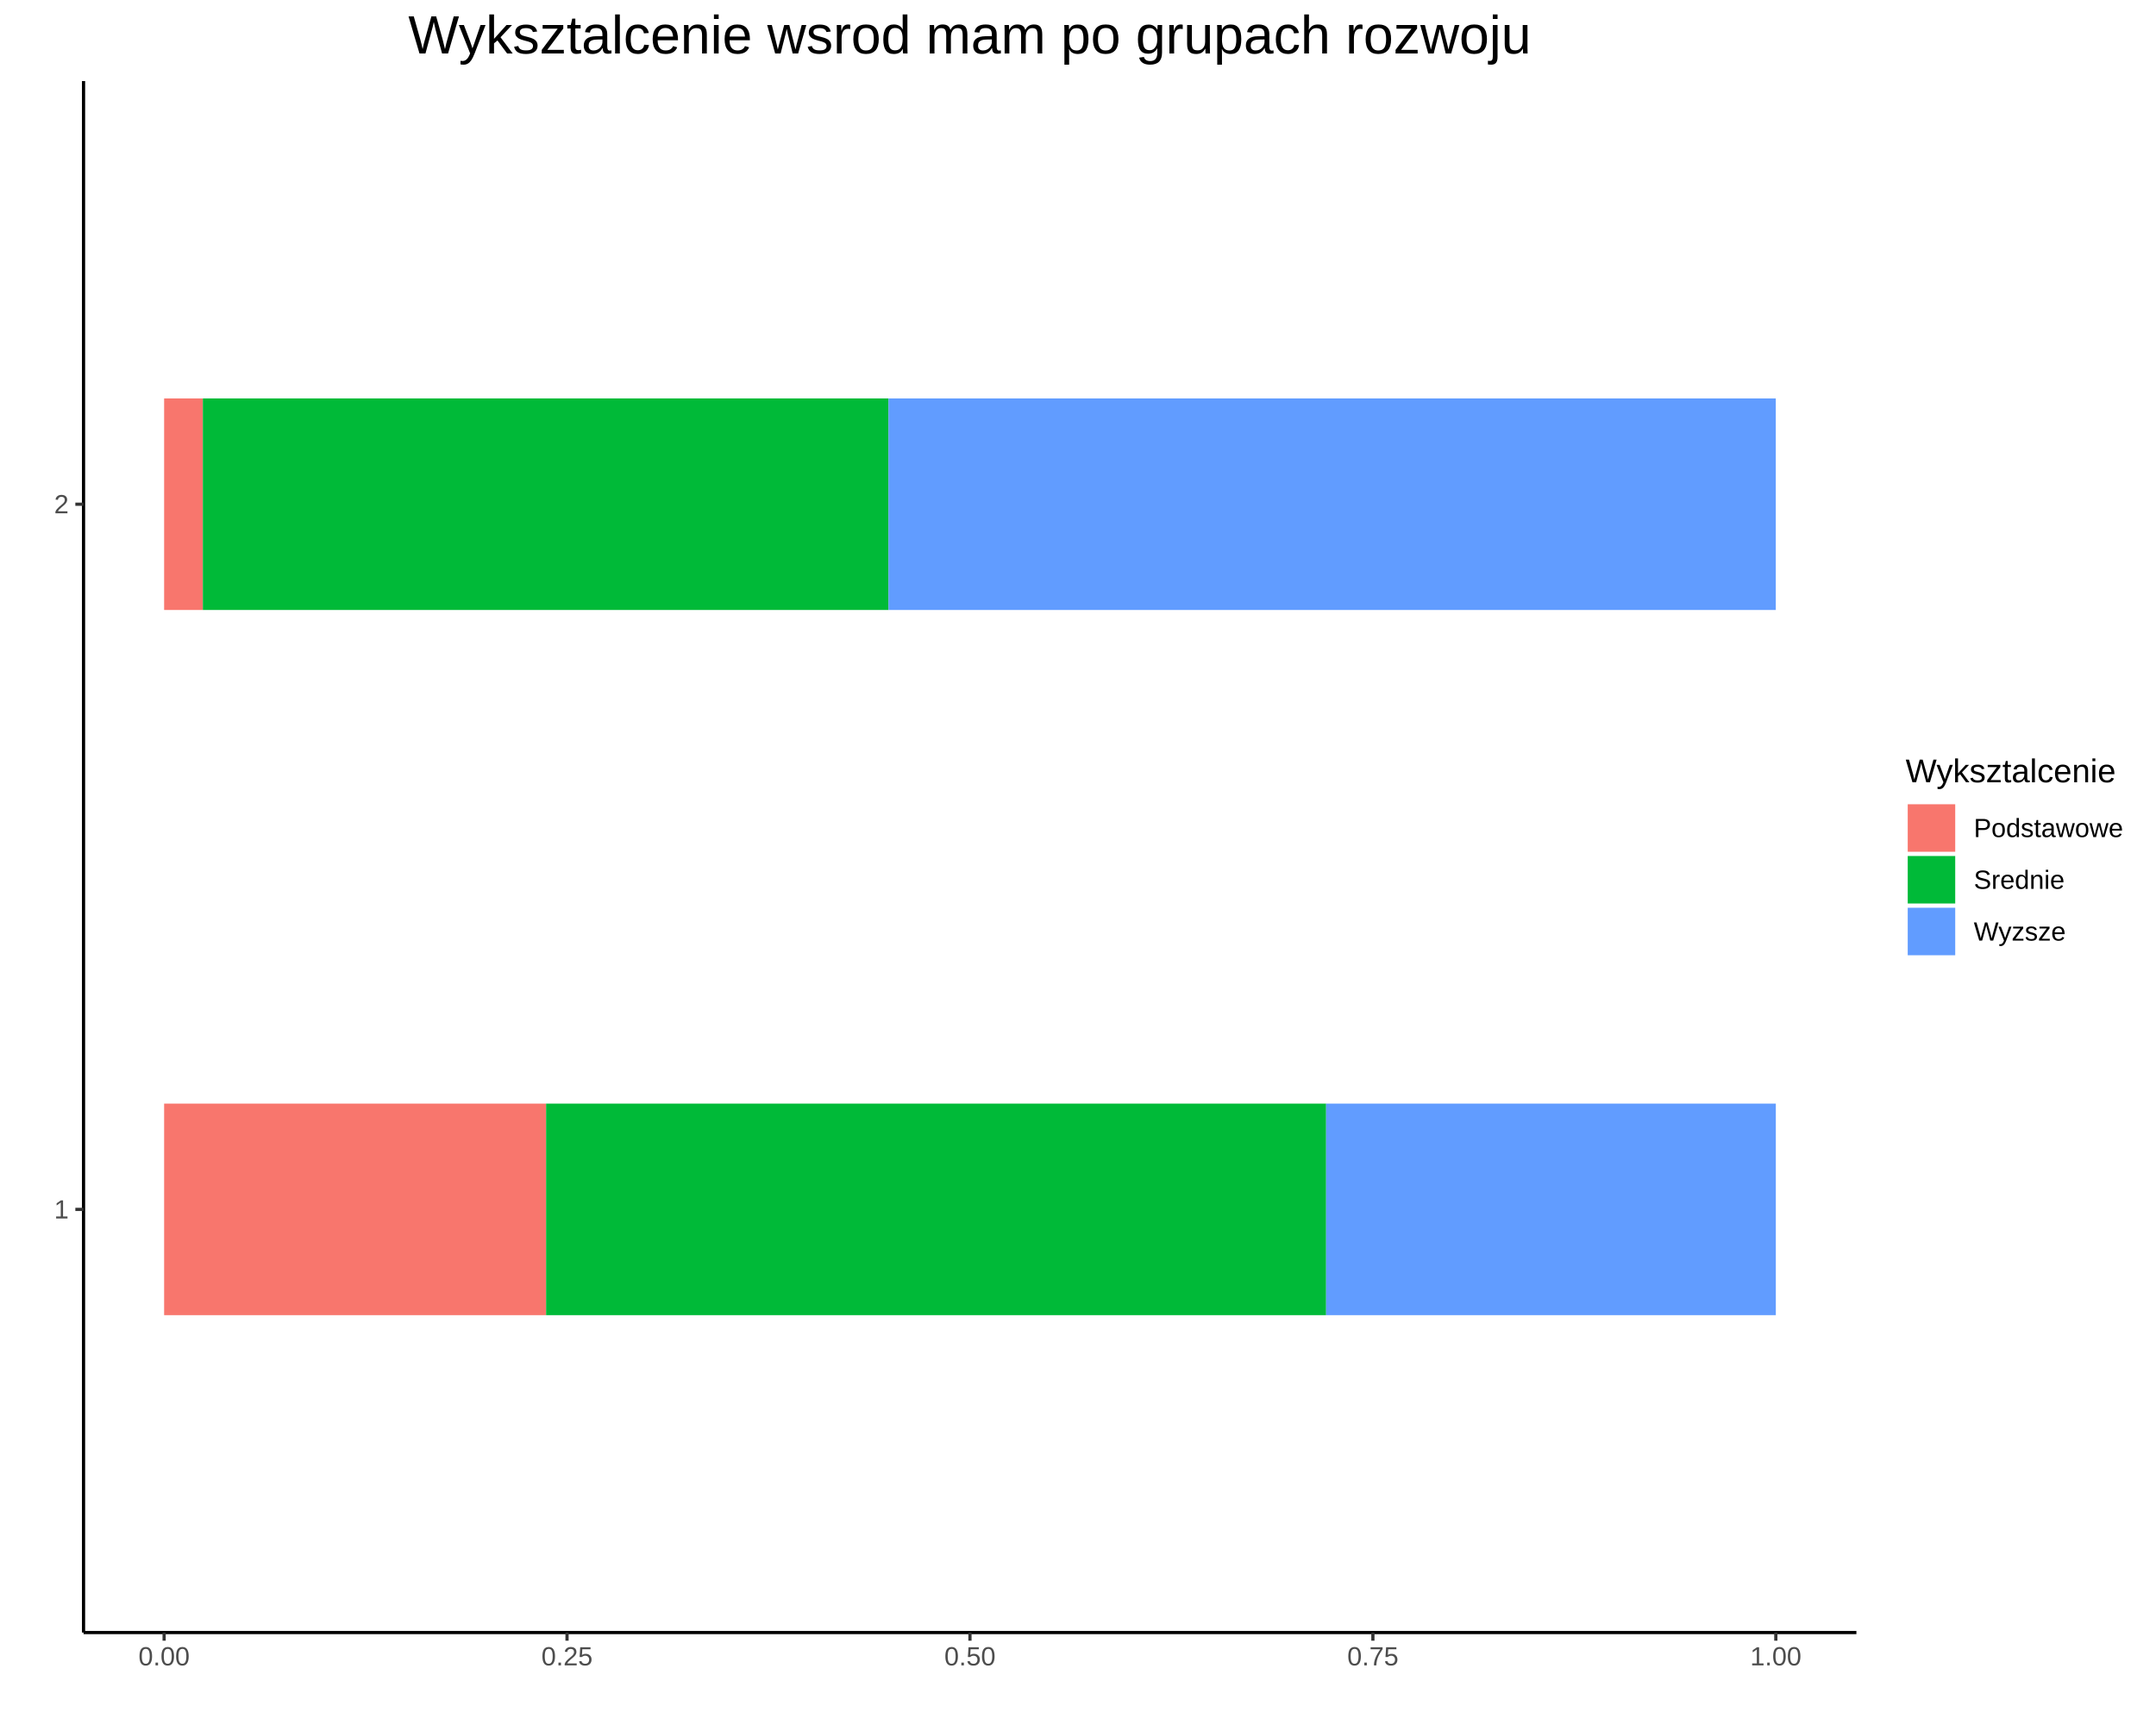
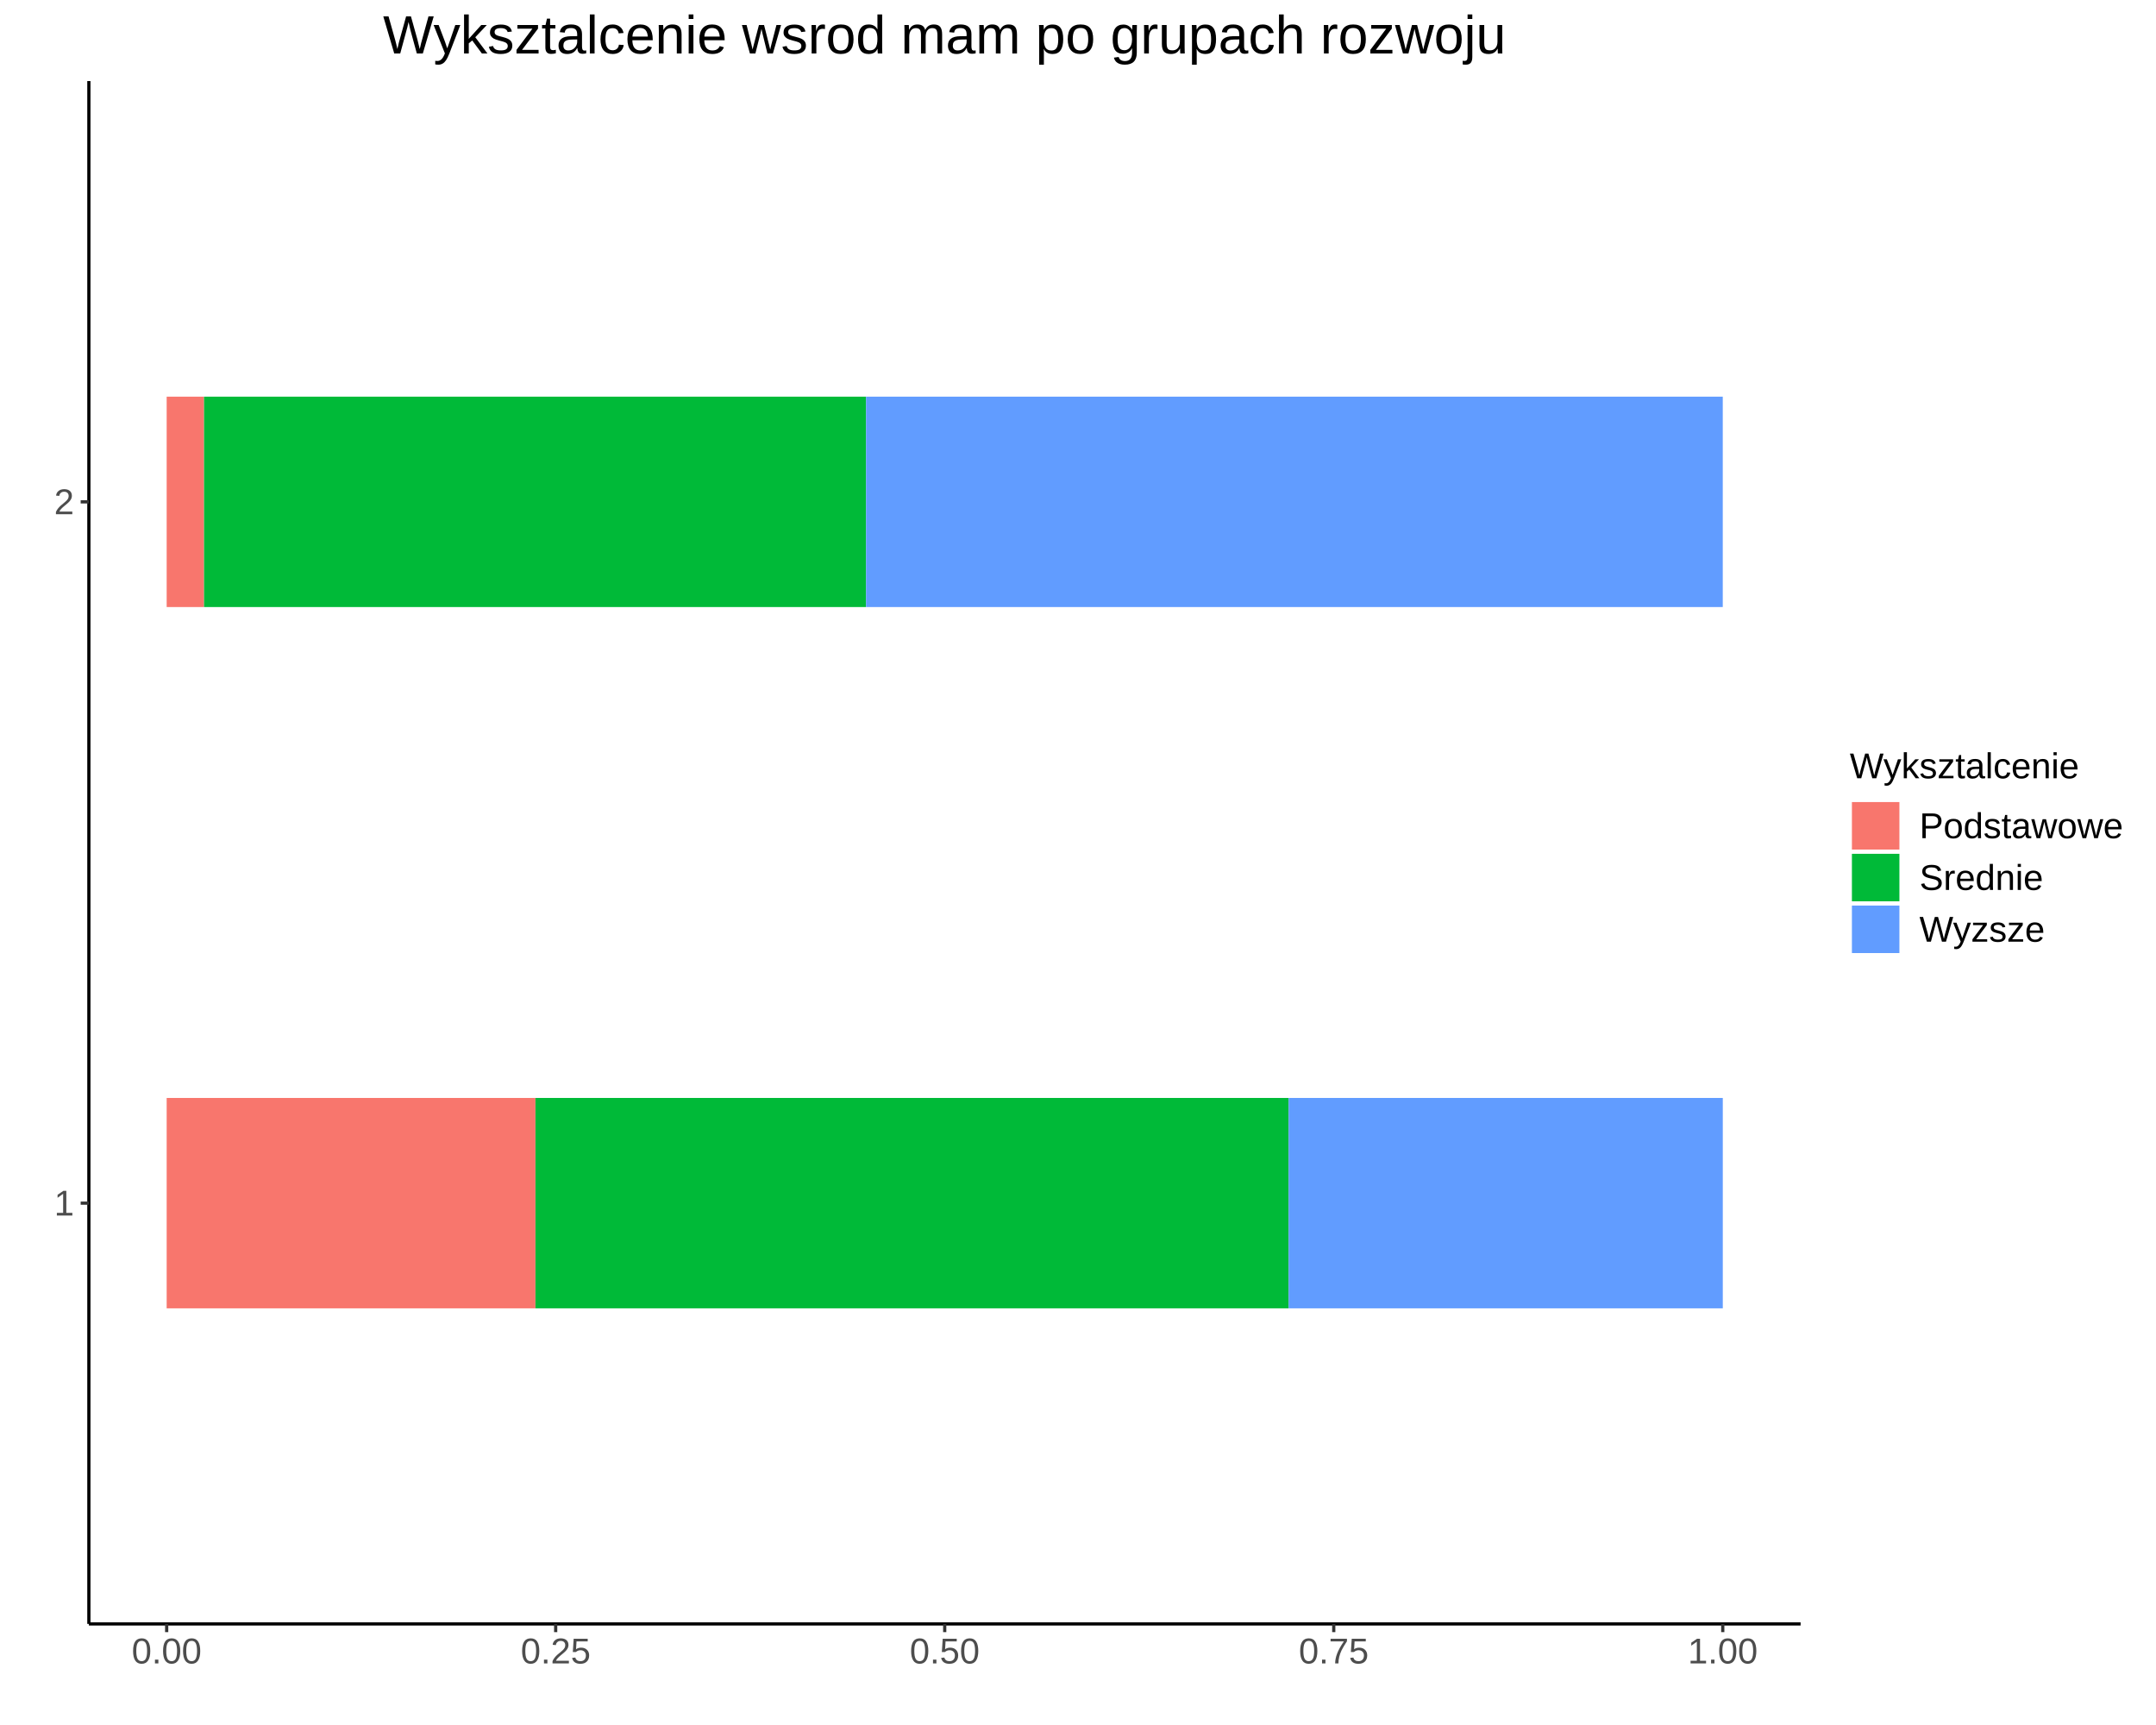
<svg xmlns="http://www.w3.org/2000/svg" viewBox="0 0 720.00 576.00">
  <defs>
    <style type="text/css">
    line, polyline, polygon, path, rect, circle {
      fill: none;
      stroke: #000000;
      stroke-linecap: round;
      stroke-linejoin: round;
      stroke-miterlimit: 10.00;
    }
  </style>
  </defs>
  <rect width="100%" height="100%" style="stroke: none; fill: #FFFFFF;" />
  <rect x="0.00" y="0.00" width="720.00" height="576.00" style="stroke-width: 1.07; stroke: #FFFFFF; fill: #FFFFFF;" />
  <defs>
-     <clipPath id="cpMjcuOTB8NjE5Ljk1fDU0NS4xMnwyNy4wOA==">
-       <rect x="27.90" y="27.08" width="592.05" height="518.04" />
+     <clipPath id="cpMjkuNjh8NjAxLjMxfDU0Mi4yNXwyNy4wOA==">
+       <rect x="29.68" y="27.08" width="571.63" height="515.17" />
    </clipPath>
  </defs>
-   <rect x="27.90" y="27.08" width="592.05" height="518.04" style="stroke-width: 1.07; stroke: none; fill: #FFFFFF;" clip-path="url(#cpMjcuOTB8NjE5Ljk1fDU0NS4xMnwyNy4wOA==)" />
-   <rect x="54.81" y="368.51" width="127.56" height="70.64" style="stroke-width: 1.07; stroke: none; stroke-linecap: square; stroke-linejoin: miter; fill: #F8766D;" clip-path="url(#cpMjcuOTB8NjE5Ljk1fDU0NS4xMnwyNy4wOA==)" />
-   <rect x="182.37" y="368.51" width="260.50" height="70.64" style="stroke-width: 1.07; stroke: none; stroke-linecap: square; stroke-linejoin: miter; fill: #00BA38;" clip-path="url(#cpMjcuOTB8NjE5Ljk1fDU0NS4xMnwyNy4wOA==)" />
-   <rect x="442.87" y="368.51" width="150.17" height="70.64" style="stroke-width: 1.07; stroke: none; stroke-linecap: square; stroke-linejoin: miter; fill: #619CFF;" clip-path="url(#cpMjcuOTB8NjE5Ljk1fDU0NS4xMnwyNy4wOA==)" />
-   <rect x="54.81" y="133.04" width="12.93" height="70.64" style="stroke-width: 1.07; stroke: none; stroke-linecap: square; stroke-linejoin: miter; fill: #F8766D;" clip-path="url(#cpMjcuOTB8NjE5Ljk1fDU0NS4xMnwyNy4wOA==)" />
-   <rect x="67.74" y="133.04" width="228.98" height="70.64" style="stroke-width: 1.07; stroke: none; stroke-linecap: square; stroke-linejoin: miter; fill: #00BA38;" clip-path="url(#cpMjcuOTB8NjE5Ljk1fDU0NS4xMnwyNy4wOA==)" />
-   <rect x="296.71" y="133.04" width="296.32" height="70.64" style="stroke-width: 1.07; stroke: none; stroke-linecap: square; stroke-linejoin: miter; fill: #619CFF;" clip-path="url(#cpMjcuOTB8NjE5Ljk1fDU0NS4xMnwyNy4wOA==)" />
+   <rect x="55.66" y="366.62" width="123.16" height="70.25" style="stroke-width: 1.07; stroke: none; stroke-linecap: square; stroke-linejoin: miter; fill: #F8766D;" clip-path="url(#cpMjkuNjh8NjAxLjMxfDU0Mi4yNXwyNy4wOA==)" />
+   <rect x="178.82" y="366.62" width="251.52" height="70.25" style="stroke-width: 1.07; stroke: none; stroke-linecap: square; stroke-linejoin: miter; fill: #00BA38;" clip-path="url(#cpMjkuNjh8NjAxLjMxfDU0Mi4yNXwyNy4wOA==)" />
+   <rect x="430.34" y="366.62" width="144.99" height="70.25" style="stroke-width: 1.07; stroke: none; stroke-linecap: square; stroke-linejoin: miter; fill: #619CFF;" clip-path="url(#cpMjkuNjh8NjAxLjMxfDU0Mi4yNXwyNy4wOA==)" />
+   <rect x="55.66" y="132.45" width="12.48" height="70.25" style="stroke-width: 1.07; stroke: none; stroke-linecap: square; stroke-linejoin: miter; fill: #F8766D;" clip-path="url(#cpMjkuNjh8NjAxLjMxfDU0Mi4yNXwyNy4wOA==)" />
+   <rect x="68.14" y="132.45" width="221.08" height="70.25" style="stroke-width: 1.07; stroke: none; stroke-linecap: square; stroke-linejoin: miter; fill: #00BA38;" clip-path="url(#cpMjkuNjh8NjAxLjMxfDU0Mi4yNXwyNy4wOA==)" />
+   <rect x="289.22" y="132.45" width="286.10" height="70.25" style="stroke-width: 1.07; stroke: none; stroke-linecap: square; stroke-linejoin: miter; fill: #619CFF;" clip-path="url(#cpMjkuNjh8NjAxLjMxfDU0Mi4yNXwyNy4wOA==)" />
  <defs>
    <clipPath id="cpMC4wMHw3MjAuMDB8NTc2LjAwfDAuMDA=">
      <rect x="0.00" y="0.00" width="720.00" height="576.00" />
    </clipPath>
  </defs>
-   <polyline points="27.90,545.12 27.90,27.08 " style="stroke-width: 1.07; stroke-linecap: butt;" clip-path="url(#cpMC4wMHw3MjAuMDB8NTc2LjAwfDAuMDA=)" />
+   <polyline points="29.68,542.25 29.68,27.08 " style="stroke-width: 1.07; stroke-linecap: butt;" clip-path="url(#cpMC4wMHw3MjAuMDB8NTc2LjAwfDAuMDA=)" />
  <g clip-path="url(#cpMC4wMHw3MjAuMDB8NTc2LjAwfDAuMDA=)">
-     <text x="18.07" y="406.86" style="font-size: 8.80px; fill: #4D4D4D; font-family: Liberation Sans;" textLength="4.89px" lengthAdjust="spacingAndGlyphs">1</text>
+     <text x="18.07" y="405.88" style="font-size: 12.00px; fill: #4D4D4D; font-family: Liberation Sans;" textLength="6.67px" lengthAdjust="spacingAndGlyphs">1</text>
  </g>
  <g clip-path="url(#cpMC4wMHw3MjAuMDB8NTc2LjAwfDAuMDA=)">
-     <text x="18.07" y="171.39" style="font-size: 8.80px; fill: #4D4D4D; font-family: Liberation Sans;" textLength="4.89px" lengthAdjust="spacingAndGlyphs">2</text>
+     <text x="18.07" y="171.71" style="font-size: 12.00px; fill: #4D4D4D; font-family: Liberation Sans;" textLength="6.67px" lengthAdjust="spacingAndGlyphs">2</text>
  </g>
-   <polyline points="25.16,403.83 27.90,403.83 " style="stroke-width: 1.07; stroke: #333333; stroke-linecap: butt;" clip-path="url(#cpMC4wMHw3MjAuMDB8NTc2LjAwfDAuMDA=)" />
-   <polyline points="25.16,168.36 27.90,168.36 " style="stroke-width: 1.07; stroke: #333333; stroke-linecap: butt;" clip-path="url(#cpMC4wMHw3MjAuMDB8NTc2LjAwfDAuMDA=)" />
-   <polyline points="27.90,545.12 619.95,545.12 " style="stroke-width: 1.07; stroke-linecap: butt;" clip-path="url(#cpMC4wMHw3MjAuMDB8NTc2LjAwfDAuMDA=)" />
-   <polyline points="54.81,547.86 54.81,545.12 " style="stroke-width: 1.07; stroke: #333333; stroke-linecap: butt;" clip-path="url(#cpMC4wMHw3MjAuMDB8NTc2LjAwfDAuMDA=)" />
-   <polyline points="189.36,547.86 189.36,545.12 " style="stroke-width: 1.07; stroke: #333333; stroke-linecap: butt;" clip-path="url(#cpMC4wMHw3MjAuMDB8NTc2LjAwfDAuMDA=)" />
-   <polyline points="323.92,547.86 323.92,545.12 " style="stroke-width: 1.07; stroke: #333333; stroke-linecap: butt;" clip-path="url(#cpMC4wMHw3MjAuMDB8NTc2LjAwfDAuMDA=)" />
-   <polyline points="458.48,547.86 458.48,545.12 " style="stroke-width: 1.07; stroke: #333333; stroke-linecap: butt;" clip-path="url(#cpMC4wMHw3MjAuMDB8NTc2LjAwfDAuMDA=)" />
-   <polyline points="593.04,547.86 593.04,545.12 " style="stroke-width: 1.07; stroke: #333333; stroke-linecap: butt;" clip-path="url(#cpMC4wMHw3MjAuMDB8NTc2LjAwfDAuMDA=)" />
+   <polyline points="26.94,401.75 29.68,401.75 " style="stroke-width: 1.07; stroke: #333333; stroke-linecap: butt;" clip-path="url(#cpMC4wMHw3MjAuMDB8NTc2LjAwfDAuMDA=)" />
+   <polyline points="26.94,167.58 29.68,167.58 " style="stroke-width: 1.07; stroke: #333333; stroke-linecap: butt;" clip-path="url(#cpMC4wMHw3MjAuMDB8NTc2LjAwfDAuMDA=)" />
+   <polyline points="29.68,542.25 601.31,542.25 " style="stroke-width: 1.07; stroke-linecap: butt;" clip-path="url(#cpMC4wMHw3MjAuMDB8NTc2LjAwfDAuMDA=)" />
+   <polyline points="55.66,544.99 55.66,542.25 " style="stroke-width: 1.07; stroke: #333333; stroke-linecap: butt;" clip-path="url(#cpMC4wMHw3MjAuMDB8NTc2LjAwfDAuMDA=)" />
+   <polyline points="185.57,544.99 185.57,542.25 " style="stroke-width: 1.07; stroke: #333333; stroke-linecap: butt;" clip-path="url(#cpMC4wMHw3MjAuMDB8NTc2LjAwfDAuMDA=)" />
+   <polyline points="315.49,544.99 315.49,542.25 " style="stroke-width: 1.07; stroke: #333333; stroke-linecap: butt;" clip-path="url(#cpMC4wMHw3MjAuMDB8NTc2LjAwfDAuMDA=)" />
+   <polyline points="445.41,544.99 445.41,542.25 " style="stroke-width: 1.07; stroke: #333333; stroke-linecap: butt;" clip-path="url(#cpMC4wMHw3MjAuMDB8NTc2LjAwfDAuMDA=)" />
+   <polyline points="575.32,544.99 575.32,542.25 " style="stroke-width: 1.07; stroke: #333333; stroke-linecap: butt;" clip-path="url(#cpMC4wMHw3MjAuMDB8NTc2LjAwfDAuMDA=)" />
  <g clip-path="url(#cpMC4wMHw3MjAuMDB8NTc2LjAwfDAuMDA=)">
-     <text x="46.24" y="556.10" style="font-size: 8.80px; fill: #4D4D4D; font-family: Liberation Sans;" textLength="17.13px" lengthAdjust="spacingAndGlyphs">0.00</text>
+     <text x="43.98" y="555.44" style="font-size: 12.00px; fill: #4D4D4D; font-family: Liberation Sans;" textLength="23.36px" lengthAdjust="spacingAndGlyphs">0.00</text>
  </g>
  <g clip-path="url(#cpMC4wMHw3MjAuMDB8NTc2LjAwfDAuMDA=)">
-     <text x="180.80" y="556.10" style="font-size: 8.80px; fill: #4D4D4D; font-family: Liberation Sans;" textLength="17.13px" lengthAdjust="spacingAndGlyphs">0.25</text>
+     <text x="173.90" y="555.44" style="font-size: 12.00px; fill: #4D4D4D; font-family: Liberation Sans;" textLength="23.36px" lengthAdjust="spacingAndGlyphs">0.25</text>
  </g>
  <g clip-path="url(#cpMC4wMHw3MjAuMDB8NTc2LjAwfDAuMDA=)">
-     <text x="315.36" y="556.10" style="font-size: 8.80px; fill: #4D4D4D; font-family: Liberation Sans;" textLength="17.13px" lengthAdjust="spacingAndGlyphs">0.50</text>
+     <text x="303.81" y="555.44" style="font-size: 12.00px; fill: #4D4D4D; font-family: Liberation Sans;" textLength="23.36px" lengthAdjust="spacingAndGlyphs">0.50</text>
  </g>
  <g clip-path="url(#cpMC4wMHw3MjAuMDB8NTc2LjAwfDAuMDA=)">
-     <text x="449.92" y="556.10" style="font-size: 8.80px; fill: #4D4D4D; font-family: Liberation Sans;" textLength="17.13px" lengthAdjust="spacingAndGlyphs">0.75</text>
+     <text x="433.73" y="555.44" style="font-size: 12.00px; fill: #4D4D4D; font-family: Liberation Sans;" textLength="23.36px" lengthAdjust="spacingAndGlyphs">0.75</text>
  </g>
  <g clip-path="url(#cpMC4wMHw3MjAuMDB8NTc2LjAwfDAuMDA=)">
-     <text x="584.47" y="556.10" style="font-size: 8.80px; fill: #4D4D4D; font-family: Liberation Sans;" textLength="17.13px" lengthAdjust="spacingAndGlyphs">1.00</text>
+     <text x="563.65" y="555.44" style="font-size: 12.00px; fill: #4D4D4D; font-family: Liberation Sans;" textLength="23.36px" lengthAdjust="spacingAndGlyphs">1.00</text>
  </g>
-   <rect x="630.91" y="247.03" width="83.61" height="78.13" style="stroke-width: 1.07; stroke: none; fill: #FFFFFF;" clip-path="url(#cpMC4wMHw3MjAuMDB8NTc2LjAwfDAuMDA=)" />
+   <rect x="612.26" y="244.90" width="102.26" height="79.52" style="stroke-width: 1.07; stroke: none; fill: #FFFFFF;" clip-path="url(#cpMC4wMHw3MjAuMDB8NTc2LjAwfDAuMDA=)" />
  <g clip-path="url(#cpMC4wMHw3MjAuMDB8NTc2LjAwfDAuMDA=)">
-     <text x="636.39" y="261.22" style="font-size: 11.00px; font-family: Liberation Sans;" textLength="70.30px" lengthAdjust="spacingAndGlyphs">Wyksztalcenie</text>
+     <text x="617.74" y="259.88" style="font-size: 12.00px; font-family: Liberation Sans;" textLength="76.69px" lengthAdjust="spacingAndGlyphs">Wyksztalcenie</text>
  </g>
-   <rect x="637.09" y="268.55" width="15.86" height="15.86" style="stroke-width: 1.07; stroke: none; stroke-linecap: square; stroke-linejoin: miter; fill: #F8766D;" clip-path="url(#cpMC4wMHw3MjAuMDB8NTc2LjAwfDAuMDA=)" />
-   <rect x="637.09" y="285.83" width="15.86" height="15.86" style="stroke-width: 1.07; stroke: none; stroke-linecap: square; stroke-linejoin: miter; fill: #00BA38;" clip-path="url(#cpMC4wMHw3MjAuMDB8NTc2LjAwfDAuMDA=)" />
-   <rect x="637.09" y="303.11" width="15.86" height="15.86" style="stroke-width: 1.07; stroke: none; stroke-linecap: square; stroke-linejoin: miter; fill: #619CFF;" clip-path="url(#cpMC4wMHw3MjAuMDB8NTc2LjAwfDAuMDA=)" />
+   <rect x="618.45" y="267.82" width="15.86" height="15.86" style="stroke-width: 1.07; stroke: none; stroke-linecap: square; stroke-linejoin: miter; fill: #F8766D;" clip-path="url(#cpMC4wMHw3MjAuMDB8NTc2LjAwfDAuMDA=)" />
+   <rect x="618.45" y="285.10" width="15.86" height="15.86" style="stroke-width: 1.07; stroke: none; stroke-linecap: square; stroke-linejoin: miter; fill: #00BA38;" clip-path="url(#cpMC4wMHw3MjAuMDB8NTc2LjAwfDAuMDA=)" />
+   <rect x="618.45" y="302.38" width="15.86" height="15.86" style="stroke-width: 1.07; stroke: none; stroke-linecap: square; stroke-linejoin: miter; fill: #619CFF;" clip-path="url(#cpMC4wMHw3MjAuMDB8NTc2LjAwfDAuMDA=)" />
  <g clip-path="url(#cpMC4wMHw3MjAuMDB8NTc2LjAwfDAuMDA=)">
-     <text x="659.15" y="279.51" style="font-size: 8.80px; font-family: Liberation Sans;" textLength="49.90px" lengthAdjust="spacingAndGlyphs">Podstawowe</text>
+     <text x="641.00" y="279.88" style="font-size: 12.00px; font-family: Liberation Sans;" textLength="68.04px" lengthAdjust="spacingAndGlyphs">Podstawowe</text>
  </g>
  <g clip-path="url(#cpMC4wMHw3MjAuMDB8NTc2LjAwfDAuMDA=)">
-     <text x="659.15" y="296.79" style="font-size: 8.80px; font-family: Liberation Sans;" textLength="30.33px" lengthAdjust="spacingAndGlyphs">Srednie</text>
+     <text x="641.00" y="297.16" style="font-size: 12.00px; font-family: Liberation Sans;" textLength="41.36px" lengthAdjust="spacingAndGlyphs">Srednie</text>
  </g>
  <g clip-path="url(#cpMC4wMHw3MjAuMDB8NTc2LjAwfDAuMDA=)">
-     <text x="659.15" y="314.07" style="font-size: 8.80px; font-family: Liberation Sans;" textLength="30.80px" lengthAdjust="spacingAndGlyphs">Wyzsze</text>
+     <text x="641.00" y="314.44" style="font-size: 12.00px; font-family: Liberation Sans;" textLength="42.00px" lengthAdjust="spacingAndGlyphs">Wyzsze</text>
  </g>
  <g clip-path="url(#cpMC4wMHw3MjAuMDB8NTc2LjAwfDAuMDA=)">
-     <text x="136.35" y="17.86" style="font-size: 18.00px; font-family: Liberation Sans;" textLength="375.14px" lengthAdjust="spacingAndGlyphs">Wyksztalcenie wsrod mam po grupach rozwoju</text>
+     <text x="127.92" y="17.86" style="font-size: 18.00px; font-family: Liberation Sans;" textLength="375.14px" lengthAdjust="spacingAndGlyphs">Wyksztalcenie wsrod mam po grupach rozwoju</text>
  </g>
</svg>
